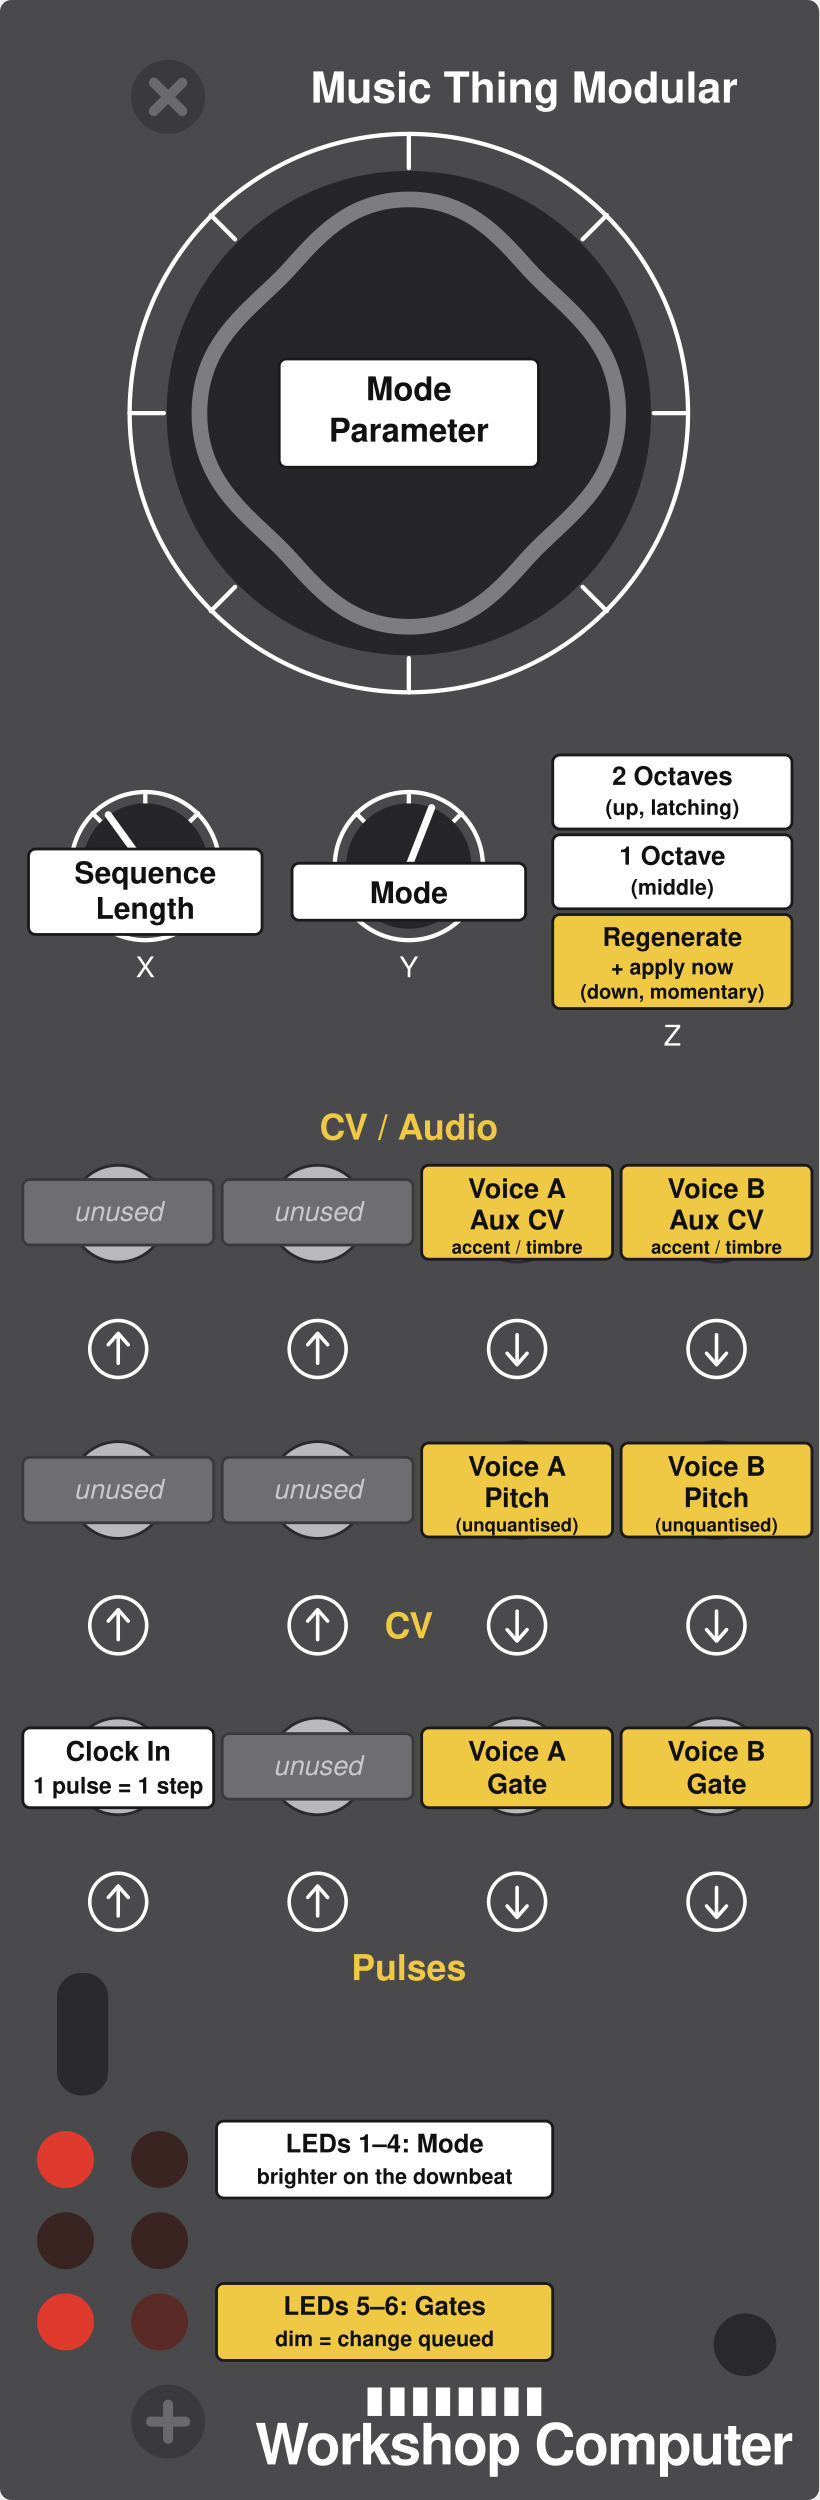
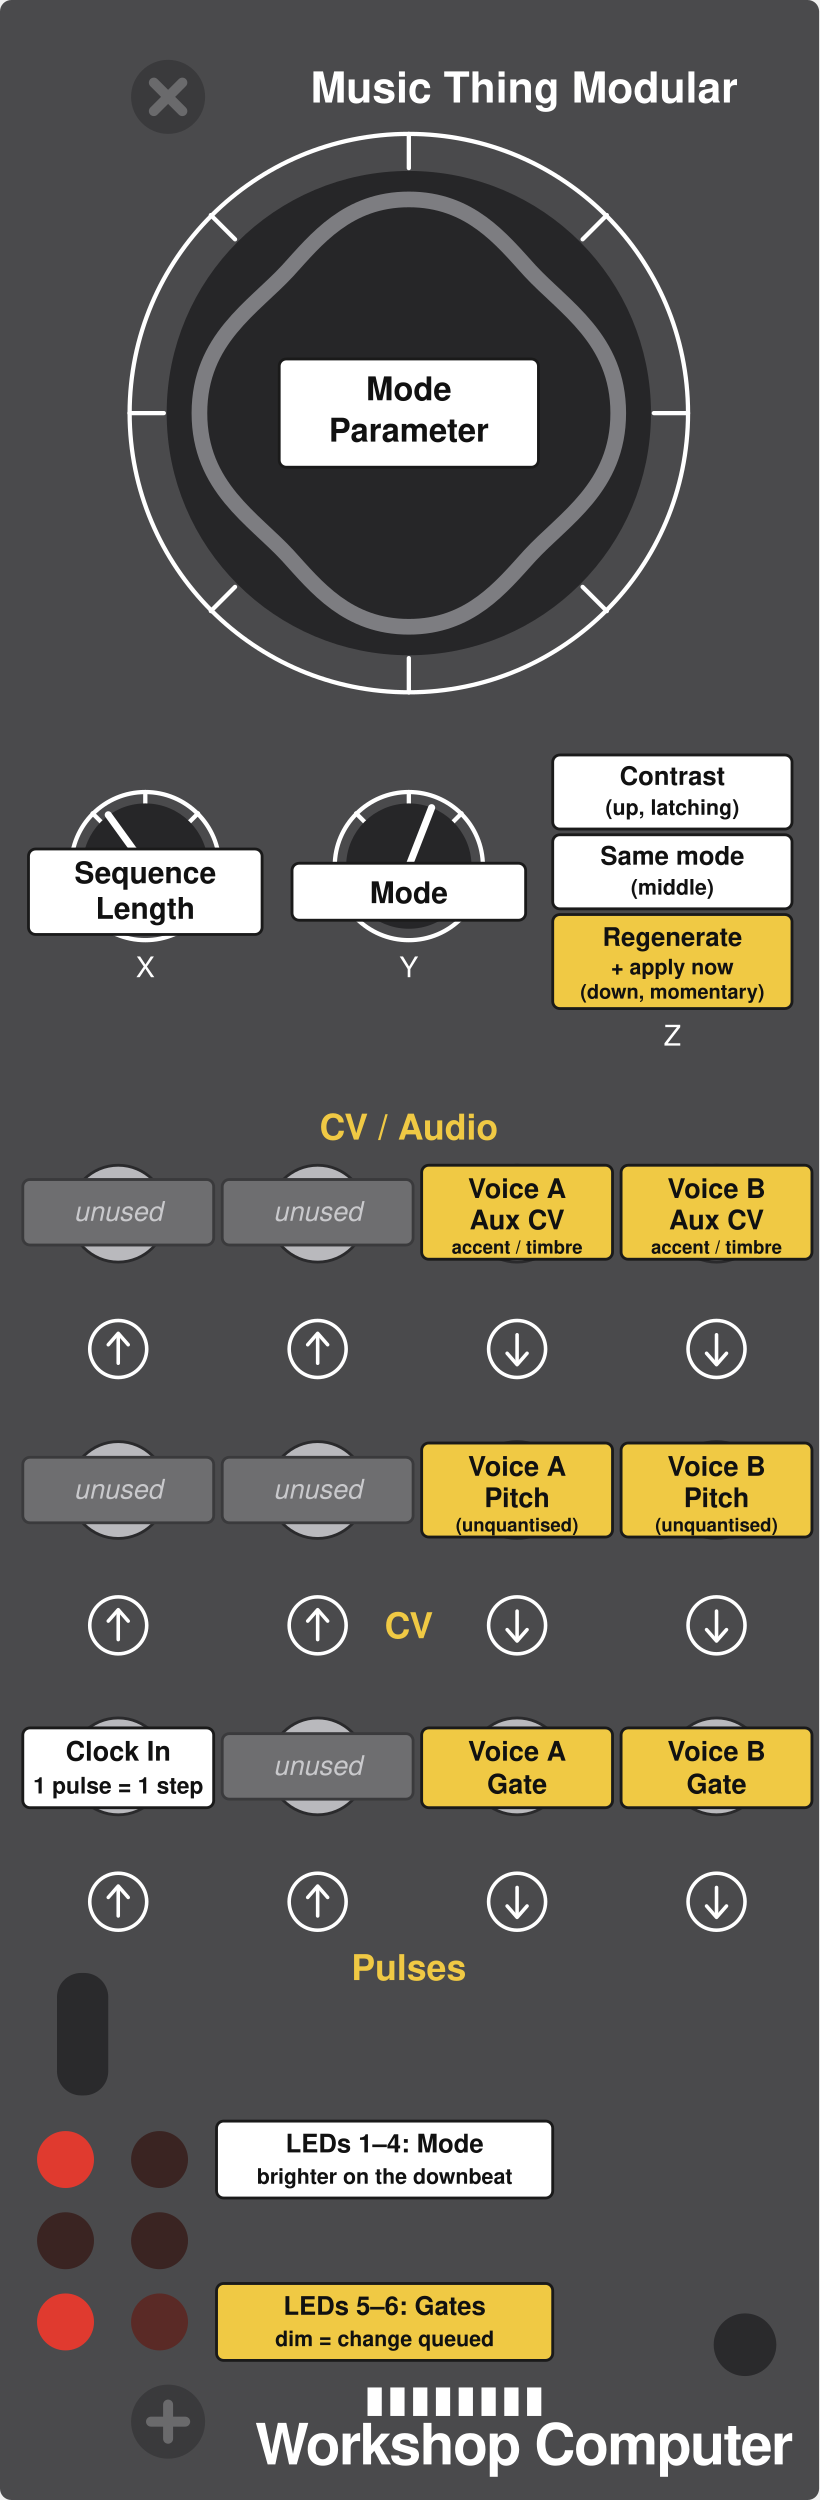
<svg xmlns="http://www.w3.org/2000/svg" width="575" height="1755" viewBox="0 0 575 1755" font-family="Helvetica Neue, Helvetica, Arial, sans-serif">
  <defs>
    <style>
      .panel      { fill: #4a4a4c; }
      .lbl        { fill: #ffffff; stroke: #1a1a1a; stroke-width: 2; }
      .lbl-out    { fill: #f0c944; stroke: #1a1a1a; stroke-width: 2; }
      .lbl-unused { fill: #6e6e70; stroke: #3a3a3c; stroke-width: 2; }
      .t          { fill: #111111; font-weight: 700; text-anchor: middle; }
      .t-unused   { fill: #c9c9cc; font-weight: 500; text-anchor: middle; font-style: italic; }
      .t-white    { fill: #ffffff; font-weight: 700; text-anchor: middle; }
      .t-gold     { fill: #f0c944; font-weight: 700; text-anchor: middle; }
      .t-axis     { fill: #ffffff; font-weight: 500; text-anchor: middle; }
      .knob-face  { fill: #262628; }
      .knob-ring  { fill: none; stroke: #ffffff; stroke-width: 3; }
      .tick       { stroke: #ffffff; stroke-width: 3; stroke-linecap: round; }
      .jack-out   { fill: #b9b9bd; stroke: #2a2a2c; stroke-width: 2; }
      .arrow-c    { fill: none; stroke: #ffffff; stroke-width: 2.5; }
      .arrow-g    { stroke: #ffffff; stroke-width: 2.5; stroke-linecap: round; }
    </style>
  </defs>
  <rect class="panel" width="575" height="1755" rx="8" />
  <circle cx="118" cy="68" r="26" fill="#3a3a3c" />
  <path d="M108 58 L128 78 M128 58 L108 78" stroke="#6a6a6c" stroke-width="7" stroke-linecap="round" />
  <text class="t-white" x="368" y="72" font-size="30">Music Thing Modular</text>
  <circle class="knob-ring" cx="287" cy="290" r="196" />
  <g class="tick">
    <line x1="287" y1="94" x2="287" y2="118" />
    <line x1="148" y1="151" x2="165" y2="168" />
    <line x1="91" y1="290" x2="115" y2="290" />
    <line x1="148" y1="429" x2="165" y2="412" />
    <line x1="287" y1="486" x2="287" y2="462" />
    <line x1="426" y1="429" x2="409" y2="412" />
    <line x1="483" y1="290" x2="459" y2="290" />
    <line x1="426" y1="151" x2="409" y2="168" />
  </g>
  <circle class="knob-face" cx="287" cy="290" r="170" />
  <path d="M287 140            C 330 140 352 168 372 190            C 396 216 434 238 434 290            C 434 342 396 364 372 390            C 352 412 330 440 287 440            C 244 440 222 412 202 390            C 178 364 140 342 140 290            C 140 238 178 216 202 190            C 222 168 244 140 287 140 Z" fill="none" stroke="#7d7d81" stroke-width="11" />
  <rect class="lbl" x="196" y="252" width="182" height="76" rx="5" />
  <text class="t" x="287" y="281" font-size="23">Mode</text>
  <text class="t" x="287" y="310" font-size="23">Parameter</text>
  <circle class="knob-ring" cx="102" cy="608" r="52" />
  <g class="tick">
    <line x1="102" y1="556" x2="102" y2="568" />
    <line x1="65" y1="571" x2="74" y2="580" />
    <line x1="50" y1="608" x2="62" y2="608" />
    <line x1="65" y1="645" x2="74" y2="636" />
    <line x1="139" y1="571" x2="130" y2="580" />
    <line x1="154" y1="608" x2="142" y2="608" />
    <line x1="139" y1="645" x2="130" y2="636" />
  </g>
  <circle class="knob-face" cx="102" cy="608" r="44" />
  <line x1="102" y1="608" x2="76" y2="572" stroke="#ffffff" stroke-width="5" stroke-linecap="round" />
  <rect class="lbl" x="20" y="596" width="164" height="60" rx="5" />
  <text class="t" x="102" y="620" font-size="21">Sequence</text>
  <text class="t" x="102" y="645" font-size="21">Length</text>
  <text class="t-axis" x="102" y="686" font-size="20">X</text>
  <circle class="knob-ring" cx="287" cy="608" r="52" />
  <g class="tick">
    <line x1="287" y1="556" x2="287" y2="568" />
    <line x1="250" y1="571" x2="259" y2="580" />
    <line x1="235" y1="608" x2="247" y2="608" />
    <line x1="250" y1="645" x2="259" y2="636" />
    <line x1="324" y1="571" x2="315" y2="580" />
    <line x1="339" y1="608" x2="327" y2="608" />
    <line x1="324" y1="645" x2="315" y2="636" />
  </g>
  <circle class="knob-face" cx="287" cy="608" r="44" />
  <line x1="287" y1="608" x2="303" y2="567" stroke="#ffffff" stroke-width="5" stroke-linecap="round" />
  <rect class="lbl" x="205" y="606" width="164" height="40" rx="5" />
  <text class="t" x="287" y="634" font-size="21">Mode</text>
  <text class="t-axis" x="287" y="686" font-size="20">Y</text>
  <rect class="lbl" x="388" y="530" width="168" height="52" rx="5" />
-   <text class="t" x="472" y="551" font-size="18">2 Octaves</text>
+   <text class="t" x="472" y="551" font-size="18">Contrast</text>
  <text class="t" x="472" y="572" font-size="15">(up, latching)</text>
  <rect class="lbl" x="388" y="586" width="168" height="52" rx="5" />
-   <text class="t" x="472" y="607" font-size="18">1 Octave</text>
+   <text class="t" x="472" y="607" font-size="18">Same mode</text>
  <text class="t" x="472" y="628" font-size="15">(middle)</text>
  <rect class="lbl-out" x="388" y="642" width="168" height="66" rx="5" />
  <text class="t" x="472" y="664" font-size="18">Regenerate</text>
  <text class="t" x="472" y="684" font-size="15">+ apply now</text>
  <text class="t" x="472" y="701" font-size="14">(down, momentary)</text>
  <text class="t-axis" x="472" y="734" font-size="20">Z</text>
  <text class="t-gold" x="287" y="800" font-size="25">CV / Audio</text>
  <g>
    <circle class="jack-out" cx="83" cy="852" r="34" />
    <circle cx="83" cy="852" r="19" fill="#2a2a2c" />
    <circle class="jack-out" cx="223" cy="852" r="34" />
    <circle cx="223" cy="852" r="19" fill="#2a2a2c" />
    <circle class="jack-out" cx="363" cy="852" r="34" />
    <circle cx="363" cy="852" r="19" fill="#2a2a2c" />
    <circle class="jack-out" cx="503" cy="852" r="34" />
    <circle cx="503" cy="852" r="19" fill="#2a2a2c" />
  </g>
  <rect class="lbl-unused" x="16" y="828" width="134" height="46" rx="5" />
  <text class="t-unused" x="83" y="857" font-size="19">unused</text>
  <rect class="lbl-unused" x="156" y="828" width="134" height="46" rx="5" />
  <text class="t-unused" x="223" y="857" font-size="19">unused</text>
  <rect class="lbl-out" x="296" y="818" width="134" height="66" rx="5" />
  <text class="t" x="363" y="841" font-size="19">Voice A</text>
  <text class="t" x="363" y="863" font-size="19">Aux CV</text>
  <text class="t" x="363" y="880" font-size="13">accent / timbre</text>
  <rect class="lbl-out" x="436" y="818" width="134" height="66" rx="5" />
  <text class="t" x="503" y="841" font-size="19">Voice B</text>
  <text class="t" x="503" y="863" font-size="19">Aux CV</text>
  <text class="t" x="503" y="880" font-size="13">accent / timbre</text>
  <g>
    <circle class="arrow-c" cx="83" cy="947" r="20" />
    <line class="arrow-g" x1="83" y1="957" x2="83" y2="937" />
    <path d="M76 944 L83 936 L90 944" fill="none" stroke="#ffffff" stroke-width="2.5" stroke-linecap="round" stroke-linejoin="round" />
    <circle class="arrow-c" cx="223" cy="947" r="20" />
    <line class="arrow-g" x1="223" y1="957" x2="223" y2="937" />
    <path d="M216 944 L223 936 L230 944" fill="none" stroke="#ffffff" stroke-width="2.5" stroke-linecap="round" stroke-linejoin="round" />
    <circle class="arrow-c" cx="363" cy="947" r="20" />
    <line class="arrow-g" x1="363" y1="937" x2="363" y2="957" />
    <path d="M356 950 L363 958 L370 950" fill="none" stroke="#ffffff" stroke-width="2.5" stroke-linecap="round" stroke-linejoin="round" />
    <circle class="arrow-c" cx="503" cy="947" r="20" />
    <line class="arrow-g" x1="503" y1="937" x2="503" y2="957" />
    <path d="M496 950 L503 958 L510 950" fill="none" stroke="#ffffff" stroke-width="2.5" stroke-linecap="round" stroke-linejoin="round" />
  </g>
  <g>
    <circle class="jack-out" cx="83" cy="1046" r="34" />
    <circle cx="83" cy="1046" r="19" fill="#2a2a2c" />
    <circle class="jack-out" cx="223" cy="1046" r="34" />
    <circle cx="223" cy="1046" r="19" fill="#2a2a2c" />
    <circle class="jack-out" cx="363" cy="1046" r="34" />
    <circle cx="363" cy="1046" r="19" fill="#2a2a2c" />
    <circle class="jack-out" cx="503" cy="1046" r="34" />
    <circle cx="503" cy="1046" r="19" fill="#2a2a2c" />
  </g>
  <rect class="lbl-unused" x="16" y="1023" width="134" height="46" rx="5" />
  <text class="t-unused" x="83" y="1052" font-size="19">unused</text>
  <rect class="lbl-unused" x="156" y="1023" width="134" height="46" rx="5" />
  <text class="t-unused" x="223" y="1052" font-size="19">unused</text>
  <rect class="lbl-out" x="296" y="1013" width="134" height="66" rx="5" />
  <text class="t" x="363" y="1036" font-size="19">Voice A</text>
  <text class="t" x="363" y="1058" font-size="19">Pitch</text>
  <text class="t" x="363" y="1075" font-size="13">(unquantised)</text>
  <rect class="lbl-out" x="436" y="1013" width="134" height="66" rx="5" />
  <text class="t" x="503" y="1036" font-size="19">Voice B</text>
  <text class="t" x="503" y="1058" font-size="19">Pitch</text>
  <text class="t" x="503" y="1075" font-size="13">(unquantised)</text>
  <text class="t-gold" x="287" y="1150" font-size="25">CV</text>
  <g>
    <circle class="arrow-c" cx="83" cy="1141" r="20" />
    <line class="arrow-g" x1="83" y1="1151" x2="83" y2="1131" />
    <path d="M76 1138 L83 1130 L90 1138" fill="none" stroke="#ffffff" stroke-width="2.5" stroke-linecap="round" stroke-linejoin="round" />
    <circle class="arrow-c" cx="223" cy="1141" r="20" />
    <line class="arrow-g" x1="223" y1="1151" x2="223" y2="1131" />
    <path d="M216 1138 L223 1130 L230 1138" fill="none" stroke="#ffffff" stroke-width="2.5" stroke-linecap="round" stroke-linejoin="round" />
    <circle class="arrow-c" cx="363" cy="1141" r="20" />
    <line class="arrow-g" x1="363" y1="1131" x2="363" y2="1151" />
    <path d="M356 1144 L363 1152 L370 1144" fill="none" stroke="#ffffff" stroke-width="2.5" stroke-linecap="round" stroke-linejoin="round" />
    <circle class="arrow-c" cx="503" cy="1141" r="20" />
    <line class="arrow-g" x1="503" y1="1131" x2="503" y2="1151" />
    <path d="M496 1144 L503 1152 L510 1144" fill="none" stroke="#ffffff" stroke-width="2.5" stroke-linecap="round" stroke-linejoin="round" />
  </g>
  <g>
    <circle class="jack-out" cx="83" cy="1240" r="34" />
    <circle cx="83" cy="1240" r="19" fill="#2a2a2c" />
    <circle class="jack-out" cx="223" cy="1240" r="34" />
    <circle cx="223" cy="1240" r="19" fill="#2a2a2c" />
    <circle class="jack-out" cx="363" cy="1240" r="34" />
    <circle cx="363" cy="1240" r="19" fill="#2a2a2c" />
    <circle class="jack-out" cx="503" cy="1240" r="34" />
    <circle cx="503" cy="1240" r="19" fill="#2a2a2c" />
  </g>
  <rect class="lbl" x="16" y="1213" width="134" height="56" rx="5" />
  <text class="t" x="83" y="1236" font-size="19">Clock In</text>
  <text class="t" x="83" y="1259" font-size="16">1 pulse = 1 step</text>
  <rect class="lbl-unused" x="156" y="1217" width="134" height="46" rx="5" />
  <text class="t-unused" x="223" y="1246" font-size="19">unused</text>
  <rect class="lbl-out" x="296" y="1213" width="134" height="56" rx="5" />
  <text class="t" x="363" y="1236" font-size="19">Voice A</text>
  <text class="t" x="363" y="1259" font-size="19">Gate</text>
  <rect class="lbl-out" x="436" y="1213" width="134" height="56" rx="5" />
  <text class="t" x="503" y="1236" font-size="19">Voice B</text>
  <text class="t" x="503" y="1259" font-size="19">Gate</text>
  <text class="t-gold" x="287" y="1390" font-size="25">Pulses</text>
  <g>
    <circle class="arrow-c" cx="83" cy="1335" r="20" />
    <line class="arrow-g" x1="83" y1="1345" x2="83" y2="1325" />
    <path d="M76 1332 L83 1324 L90 1332" fill="none" stroke="#ffffff" stroke-width="2.5" stroke-linecap="round" stroke-linejoin="round" />
    <circle class="arrow-c" cx="223" cy="1335" r="20" />
    <line class="arrow-g" x1="223" y1="1345" x2="223" y2="1325" />
    <path d="M216 1332 L223 1324 L230 1332" fill="none" stroke="#ffffff" stroke-width="2.5" stroke-linecap="round" stroke-linejoin="round" />
    <circle class="arrow-c" cx="363" cy="1335" r="20" />
    <line class="arrow-g" x1="363" y1="1325" x2="363" y2="1345" />
    <path d="M356 1338 L363 1346 L370 1338" fill="none" stroke="#ffffff" stroke-width="2.5" stroke-linecap="round" stroke-linejoin="round" />
    <circle class="arrow-c" cx="503" cy="1335" r="20" />
    <line class="arrow-g" x1="503" y1="1325" x2="503" y2="1345" />
    <path d="M496 1338 L503 1346 L510 1338" fill="none" stroke="#ffffff" stroke-width="2.5" stroke-linecap="round" stroke-linejoin="round" />
  </g>
  <rect x="40" y="1385" width="36" height="86" rx="17" fill="#2a2a2c" />
  <circle cx="46" cy="1516" r="20" fill="#e03a2f" />
  <circle cx="112" cy="1516" r="20" fill="#3a2422" />
  <circle cx="46" cy="1573" r="20" fill="#3a2422" />
  <circle cx="112" cy="1573" r="20" fill="#3a2422" />
  <circle cx="46" cy="1630" r="20" fill="#e03a2f" />
  <circle cx="112" cy="1630" r="20" fill="#5a2a26" />
  <rect class="lbl" x="152" y="1489" width="236" height="54" rx="5" />
  <text class="t" x="270" y="1511" font-size="18">LEDs 1–4: Mode</text>
  <text class="t" x="270" y="1533" font-size="15">brighter on the downbeat</text>
  <rect class="lbl-out" x="152" y="1603" width="236" height="54" rx="5" />
  <text class="t" x="270" y="1625" font-size="18">LEDs 5–6: Gates</text>
  <text class="t" x="270" y="1647" font-size="15">dim = change queued</text>
  <rect x="243" y="1631" width="186" height="30" rx="4" fill="#2a2a2c" opacity="0.0" />
  <circle cx="523" cy="1646" r="22" fill="#2a2a2c" />
  <g fill="#ffffff">
    <rect x="258" y="1676" width="10" height="20" />
    <rect x="274" y="1676" width="10" height="20" />
    <rect x="290" y="1676" width="10" height="20" />
    <rect x="306" y="1676" width="10" height="20" />
    <rect x="322" y="1676" width="10" height="20" />
    <rect x="338" y="1676" width="10" height="20" />
    <rect x="354" y="1676" width="10" height="20" />
    <rect x="370" y="1676" width="10" height="20" />
  </g>
  <text class="t-white" x="368" y="1730" font-size="40" letter-spacing="-1">Workshop Computer</text>
  <circle cx="118" cy="1700" r="26" fill="#3a3a3c" />
  <path d="M118 1688 L118 1712 M106 1700 L130 1700" stroke="#6a6a6c" stroke-width="7" stroke-linecap="round" />
</svg>
